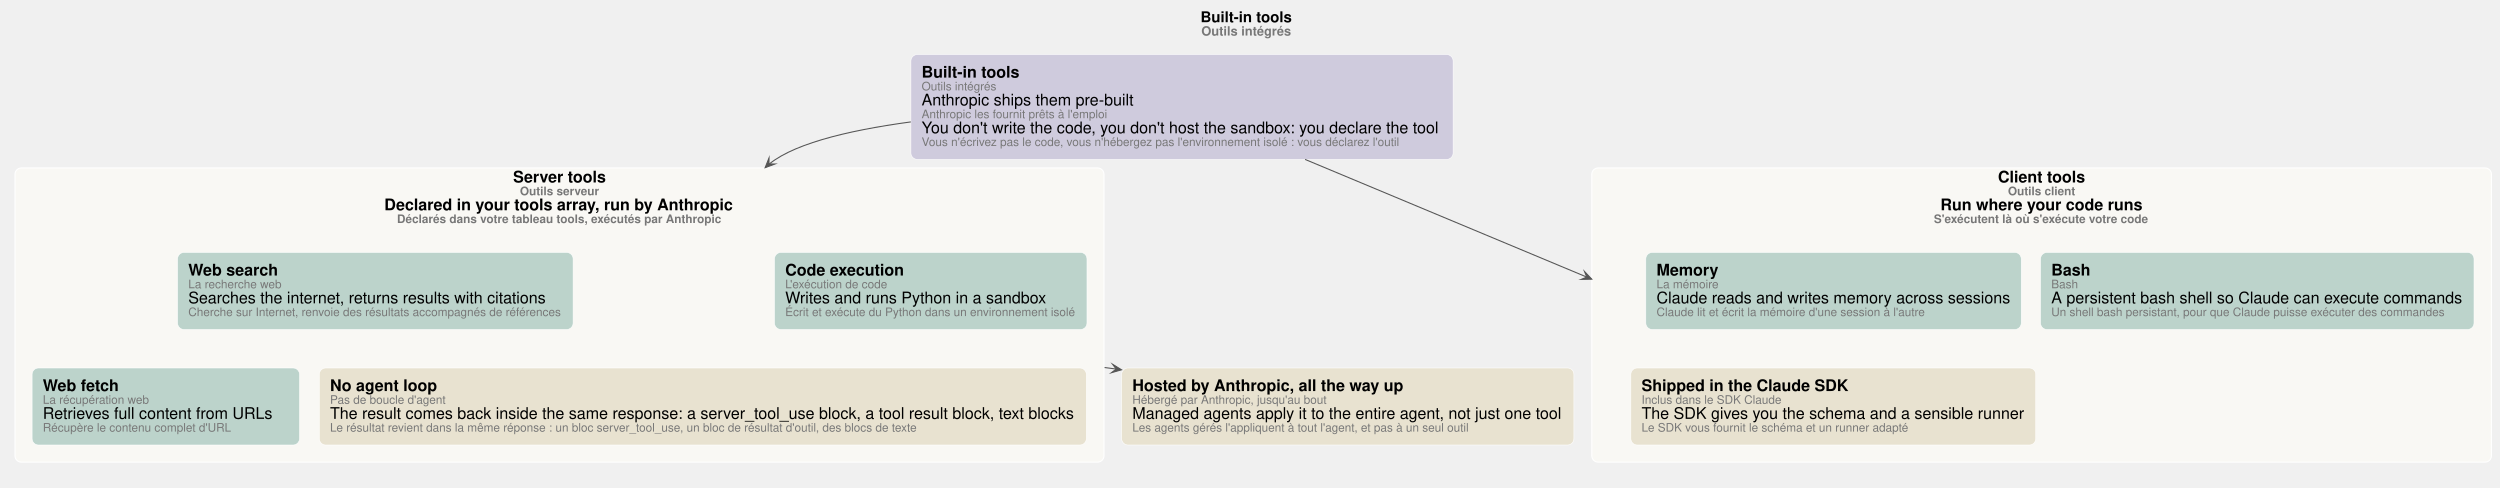
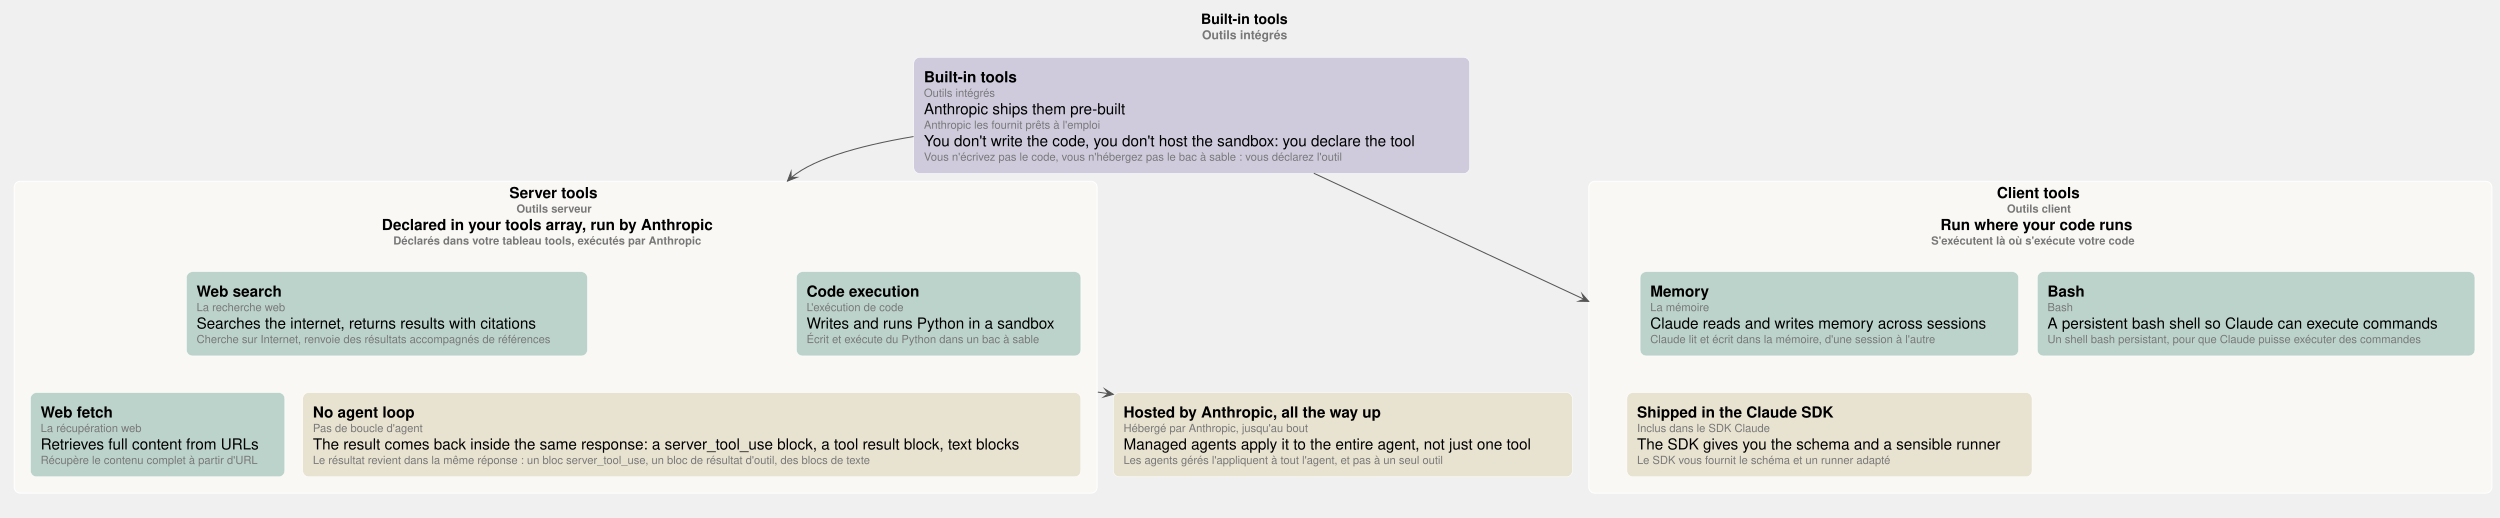
- <svg xmlns="http://www.w3.org/2000/svg" version="1.1" data-diagram-type="DESCRIPTION" style="width:2337px;height:456px;background:#FFFFFF;" width="2337px" height="456px" viewBox="0 0 2337 456" zoomAndPan="magnify" preserveAspectRatio="none" contentStyleType="text/css">
+ <svg xmlns="http://www.w3.org/2000/svg" version="1.1" data-diagram-type="DESCRIPTION" style="width:2461px;height:509px;background:#FFFFFF;" width="2461px" height="509px" viewBox="0 0 2461 509" zoomAndPan="magnify" preserveAspectRatio="none" contentStyleType="text/css">
  <defs />
  <g font-family="sans-serif" lengthAdjust="spacing">
    <g class="title" data-source-line="18">
-       <text x="1122.231" y="20.78" fill="#000" font-size="14" textLength="85.538" font-weight="700" font-family="Helvetica">Built-in tools</text>
-       <text x="1122.991" y="33.24" fill="#777" font-size="12" textLength="84.018" font-weight="700" font-family="Helvetica">Outils intégrés</text>
+       <text x="1182.197" y="23.563" fill="#000" font-size="14" textLength="89.605" font-weight="700" font-family="Helvetica">Built-in tools</text>
+       <text x="1183.254" y="38.564" fill="#777" font-size="12" textLength="87.492" font-weight="700" font-family="Helvetica">Outils intégrés</text>
    </g>
    <g class="cluster" data-qualified-name="CLIENT" id="ent0002" data-source-line="23">
-       <rect x="1488" y="157" width="841" height="275" fill="#F9F8F4" style="stroke:#FFF;stroke-width:1;" rx="6" ry="6" />
-       <text x="1867.667" y="170.55" fill="#000" font-size="15" textLength="81.665" font-weight="700" font-family="Helvetica">Client tools</text>
-       <text x="1877.023" y="182.47" fill="#777" font-size="11" textLength="62.955" font-weight="700" font-family="Helvetica">Outils client</text>
-       <text x="1813.9" y="196.55" fill="#000" font-size="15" textLength="189.199" font-weight="700" font-family="Helvetica">Run where your code runs</text>
-       <text x="1807.762" y="208.47" fill="#777" font-size="11" textLength="201.475" font-weight="700" font-family="Helvetica">S'exécutent là où s'exécute votre code</text>
+       <rect x="1564" y="178.459" width="889" height="307" fill="#F9F8F4" style="stroke:#FFF;stroke-width:1;" rx="6" ry="6" />
+       <text x="1965.723" y="194.99" fill="#000" font-size="15" textLength="85.554" font-weight="700" font-family="Helvetica">Client tools</text>
+       <text x="1975.64" y="209.265" fill="#777" font-size="11" textLength="65.721" font-weight="700" font-family="Helvetica">Outils client</text>
+       <text x="1910.176" y="226.449" fill="#000" font-size="15" textLength="196.648" font-weight="700" font-family="Helvetica">Run where your code runs</text>
+       <text x="1901.051" y="240.724" fill="#777" font-size="11" textLength="214.897" font-weight="700" font-family="Helvetica">S'exécutent là où s'exécute votre code</text>
    </g>
    <g class="cluster" data-qualified-name="SERVER" id="ent0006" data-source-line="29">
-       <rect x="14" y="157" width="1018" height="275" fill="#F9F8F4" style="stroke:#FFF;stroke-width:1;" rx="6" ry="6" />
-       <text x="479.648" y="170.55" fill="#000" font-size="15" textLength="86.704" font-weight="700" font-family="Helvetica">Server tools</text>
-       <text x="486.012" y="182.47" fill="#777" font-size="11" textLength="73.976" font-weight="700" font-family="Helvetica">Outils serveur</text>
-       <text x="359.216" y="196.55" fill="#000" font-size="15" textLength="327.568" font-weight="700" font-family="Helvetica">Declared in your tools array, run by Anthropic</text>
-       <text x="371.089" y="208.47" fill="#777" font-size="11" textLength="303.821" font-weight="700" font-family="Helvetica">Déclarés dans votre tableau tools, exécutés par Anthropic</text>
+       <rect x="14" y="178.459" width="1066" height="307" fill="#F9F8F4" style="stroke:#FFF;stroke-width:1;" rx="6" ry="6" />
+       <text x="501.421" y="194.99" fill="#000" font-size="15" textLength="91.157" font-weight="700" font-family="Helvetica">Server tools</text>
+       <text x="508.411" y="209.265" fill="#777" font-size="11" textLength="77.177" font-weight="700" font-family="Helvetica">Outils serveur</text>
+       <text x="375.818" y="226.449" fill="#000" font-size="15" textLength="342.363" font-weight="700" font-family="Helvetica">Declared in your tools array, run by Anthropic</text>
+       <text x="387.137" y="240.724" fill="#777" font-size="11" textLength="319.725" font-weight="700" font-family="Helvetica">Déclarés dans votre tableau tools, exécutés par Anthropic</text>
    </g>
    <g class="entity" data-qualified-name="BUILTIN" id="ent0001" data-source-line="20">
-       <rect x="851.5" y="51" width="506.885" height="98" fill="#CFCBDD" style="stroke:#FFF;stroke-width:0.5;" rx="6" ry="6" />
-       <text x="861.5" y="72.55" fill="#000" font-size="15" textLength="91.648" font-weight="700" font-family="Helvetica">Built-in tools</text>
-       <text x="861.5" y="84.47" fill="#777" font-size="11" textLength="70.308" font-family="Helvetica">Outils intégrés</text>
-       <text x="861.5" y="98.55" fill="#000" font-size="15" textLength="198.428" font-family="Helvetica">Anthropic ships them pre-built</text>
-       <text x="861.5" y="110.47" fill="#777" font-size="11" textLength="173.905" font-family="Helvetica">Anthropic les fournit prêts à l'emploi</text>
-       <text x="861.5" y="124.55" fill="#000" font-size="15" textLength="486.885" font-family="Helvetica">You don't write the code, you don't host the sandbox: you declare the tool</text>
-       <text x="861.5" y="136.47" fill="#777" font-size="11" textLength="448.653" font-family="Helvetica">Vous n'écrivez pas le code, vous n'hébergez pas l'environnement isolé : vous déclarez l'outil</text>
+       <rect x="899.5" y="56.459" width="547.19" height="114.377" fill="#CFCBDD" style="stroke:#FFF;stroke-width:0.5;" rx="6" ry="6" />
+       <text x="909.5" y="80.99" fill="#000" font-size="15" textLength="96.006" font-weight="700" font-family="Helvetica">Built-in tools</text>
+       <text x="909.5" y="95.265" fill="#777" font-size="11" textLength="75.389" font-family="Helvetica">Outils intégrés</text>
+       <text x="909.5" y="112.449" fill="#000" font-size="15" textLength="216.057" font-family="Helvetica">Anthropic ships them pre-built</text>
+       <text x="909.5" y="126.724" fill="#777" font-size="11" textLength="189.675" font-family="Helvetica">Anthropic les fournit prêts à l'emploi</text>
+       <text x="909.5" y="143.908" fill="#000" font-size="15" textLength="527.19" font-family="Helvetica">You don't write the code, you don't host the sandbox: you declare the tool</text>
+       <text x="909.5" y="158.183" fill="#777" font-size="11" textLength="446.494" font-family="Helvetica">Vous n'écrivez pas le code, vous n'hébergez pas le bac à sable : vous déclarez l'outil</text>
    </g>
    <g class="entity" data-qualified-name="MANAGED" id="ent0011" data-source-line="36">
-       <rect x="1048.5" y="344" width="422.781" height="72" fill="#E8E2D0" style="stroke:#FFF;stroke-width:0.5;" rx="6" ry="6" />
-       <text x="1058.5" y="365.55" fill="#000" font-size="15" textLength="254.194" font-weight="700" font-family="Helvetica">Hosted by Anthropic, all the way up</text>
-       <text x="1058.5" y="377.47" fill="#777" font-size="11" textLength="181.887" font-family="Helvetica">Hébergé par Anthropic, jusqu'au bout</text>
-       <text x="1058.5" y="391.55" fill="#000" font-size="15" textLength="402.781" font-family="Helvetica">Managed agents apply it to the entire agent, not just one tool</text>
-       <text x="1058.5" y="403.47" fill="#777" font-size="11" textLength="315.477" font-family="Helvetica">Les agents gérés l'appliquent à tout l'agent, et pas à un seul outil</text>
+       <rect x="1096" y="386.459" width="451.88" height="82.918" fill="#E8E2D0" style="stroke:#FFF;stroke-width:0.5;" rx="6" ry="6" />
+       <text x="1106" y="410.99" fill="#000" font-size="15" textLength="267.144" font-weight="700" font-family="Helvetica">Hosted by Anthropic, all the way up</text>
+       <text x="1106" y="425.265" fill="#777" font-size="11" textLength="195.873" font-family="Helvetica">Hébergé par Anthropic, jusqu'au bout</text>
+       <text x="1106" y="442.449" fill="#000" font-size="15" textLength="431.88" font-family="Helvetica">Managed agents apply it to the entire agent, not just one tool</text>
+       <text x="1106" y="456.724" fill="#777" font-size="11" textLength="339.201" font-family="Helvetica">Les agents gérés l'appliquent à tout l'agent, et pas à un seul outil</text>
    </g>
    <g class="entity" data-qualified-name="CLIENT.MEMORY" id="ent0003" data-source-line="24">
-       <rect x="1538.5" y="236" width="350.967" height="72" fill="#BCD3CB" style="stroke:#FFF;stroke-width:0.5;" rx="6" ry="6" />
-       <text x="1548.5" y="257.55" fill="#000" font-size="15" textLength="57.517" font-weight="700" font-family="Helvetica">Memory</text>
-       <text x="1548.5" y="269.47" fill="#777" font-size="11" textLength="58.078" font-family="Helvetica">La mémoire</text>
-       <text x="1548.5" y="283.55" fill="#000" font-size="15" textLength="330.967" font-family="Helvetica">Claude reads and writes memory across sessions</text>
-       <text x="1548.5" y="295.47" fill="#777" font-size="11" textLength="251.211" font-family="Helvetica">Claude lit et écrit la mémoire d'une session à l'autre</text>
+       <rect x="1614.5" y="267.459" width="372.603" height="82.918" fill="#BCD3CB" style="stroke:#FFF;stroke-width:0.5;" rx="6" ry="6" />
+       <text x="1624.5" y="291.99" fill="#000" font-size="15" textLength="61.318" font-weight="700" font-family="Helvetica">Memory</text>
+       <text x="1624.5" y="306.265" fill="#777" font-size="11" textLength="60.989" font-family="Helvetica">La mémoire</text>
+       <text x="1624.5" y="323.449" fill="#000" font-size="15" textLength="352.603" font-family="Helvetica">Claude reads and writes memory across sessions</text>
+       <text x="1624.5" y="337.724" fill="#777" font-size="11" textLength="301.705" font-family="Helvetica">Claude lit et écrit dans la mémoire, d'une session à l'autre</text>
    </g>
    <g class="entity" data-qualified-name="CLIENT.BASH" id="ent0004" data-source-line="25">
-       <rect x="1907.5" y="236" width="405.21" height="72" fill="#BCD3CB" style="stroke:#FFF;stroke-width:0.5;" rx="6" ry="6" />
-       <text x="1917.5" y="257.55" fill="#000" font-size="15" textLength="36.68" font-weight="700" font-family="Helvetica">Bash</text>
-       <text x="1917.5" y="269.47" fill="#777" font-size="11" textLength="25.072" font-family="Helvetica">Bash</text>
-       <text x="1917.5" y="283.55" fill="#000" font-size="15" textLength="385.21" font-family="Helvetica">A persistent bash shell so Claude can execute commands</text>
-       <text x="1917.5" y="295.47" fill="#777" font-size="11" textLength="368.709" font-family="Helvetica">Un shell bash persistant, pour que Claude puisse exécuter des commandes</text>
+       <rect x="2005.5" y="267.459" width="430.83" height="82.918" fill="#BCD3CB" style="stroke:#FFF;stroke-width:0.5;" rx="6" ry="6" />
+       <text x="2015.5" y="291.99" fill="#000" font-size="15" textLength="36.899" font-weight="700" font-family="Helvetica">Bash</text>
+       <text x="2015.5" y="306.265" fill="#777" font-size="11" textLength="25.685" font-family="Helvetica">Bash</text>
+       <text x="2015.5" y="323.449" fill="#000" font-size="15" textLength="410.83" font-family="Helvetica">A persistent bash shell so Claude can execute commands</text>
+       <text x="2015.5" y="337.724" fill="#777" font-size="11" textLength="393.196" font-family="Helvetica">Un shell bash persistant, pour que Claude puisse exécuter des commandes</text>
    </g>
    <g class="entity" data-qualified-name="CLIENT.SDK" id="ent0005" data-source-line="26">
-       <rect x="1524.5" y="344" width="378.535" height="72" fill="#E8E2D0" style="stroke:#FFF;stroke-width:0.5;" rx="6" ry="6" />
-       <text x="1534.5" y="365.55" fill="#000" font-size="15" textLength="193.345" font-weight="700" font-family="Helvetica">Shipped in the Claude SDK</text>
-       <text x="1534.5" y="377.47" fill="#777" font-size="11" textLength="130.851" font-family="Helvetica">Inclus dans le SDK Claude</text>
-       <text x="1534.5" y="391.55" fill="#000" font-size="15" textLength="358.535" font-family="Helvetica">The SDK gives you the schema and a sensible runner</text>
-       <text x="1534.5" y="403.47" fill="#777" font-size="11" textLength="250.094" font-family="Helvetica">Le SDK vous fournit le schéma et un runner adapté</text>
+       <rect x="1601.5" y="386.459" width="398.86" height="82.918" fill="#E8E2D0" style="stroke:#FFF;stroke-width:0.5;" rx="6" ry="6" />
+       <text x="1611.5" y="410.99" fill="#000" font-size="15" textLength="200.999" font-weight="700" font-family="Helvetica">Shipped in the Claude SDK</text>
+       <text x="1611.5" y="425.265" fill="#777" font-size="11" textLength="137.393" font-family="Helvetica">Inclus dans le SDK Claude</text>
+       <text x="1611.5" y="442.449" fill="#000" font-size="15" textLength="378.86" font-family="Helvetica">The SDK gives you the schema and a sensible runner</text>
+       <text x="1611.5" y="456.724" fill="#777" font-size="11" textLength="265.337" font-family="Helvetica">Le SDK vous fournit le schéma et un runner adapté</text>
    </g>
    <g class="entity" data-qualified-name="SERVER.SEARCH" id="ent0007" data-source-line="30">
-       <rect x="166" y="236" width="369.744" height="72" fill="#BCD3CB" style="stroke:#FFF;stroke-width:0.5;" rx="6" ry="6" />
-       <text x="176" y="257.55" fill="#000" font-size="15" textLength="84.199" font-weight="700" font-family="Helvetica">Web search</text>
-       <text x="176" y="269.47" fill="#777" font-size="11" textLength="87.441" font-family="Helvetica">La recherche web</text>
-       <text x="176" y="283.55" fill="#000" font-size="15" textLength="335.991" font-family="Helvetica">Searches the internet, returns results with citations</text>
-       <text x="176" y="295.47" fill="#777" font-size="11" textLength="349.744" font-family="Helvetica">Cherche sur Internet, renvoie des résultats accompagnés de références</text>
+       <rect x="183.5" y="267.459" width="394.816" height="82.918" fill="#BCD3CB" style="stroke:#FFF;stroke-width:0.5;" rx="6" ry="6" />
+       <text x="193.5" y="291.99" fill="#000" font-size="15" textLength="89.319" font-weight="700" font-family="Helvetica">Web search</text>
+       <text x="193.5" y="306.265" fill="#777" font-size="11" textLength="93.833" font-family="Helvetica">La recherche web</text>
+       <text x="193.5" y="323.449" fill="#000" font-size="15" textLength="361.267" font-family="Helvetica">Searches the internet, returns results with citations</text>
+       <text x="193.5" y="337.724" fill="#777" font-size="11" textLength="374.816" font-family="Helvetica">Cherche sur Internet, renvoie des résultats accompagnés de références</text>
    </g>
    <g class="entity" data-qualified-name="SERVER.CODE" id="ent0008" data-source-line="31">
-       <rect x="724" y="236" width="292.11" height="72" fill="#BCD3CB" style="stroke:#FFF;stroke-width:0.5;" rx="6" ry="6" />
-       <text x="734" y="257.55" fill="#000" font-size="15" textLength="111.687" font-weight="700" font-family="Helvetica">Code execution</text>
-       <text x="734" y="269.47" fill="#777" font-size="11" textLength="97.507" font-family="Helvetica">L'exécution de code</text>
-       <text x="734" y="283.55" fill="#000" font-size="15" textLength="245.134" font-family="Helvetica">Writes and runs Python in a sandbox</text>
-       <text x="734" y="295.47" fill="#777" font-size="11" textLength="272.11" font-family="Helvetica">Écrit et exécute du Python dans un environnement isolé</text>
+       <rect x="784" y="267.459" width="280.024" height="82.918" fill="#BCD3CB" style="stroke:#FFF;stroke-width:0.5;" rx="6" ry="6" />
+       <text x="794" y="291.99" fill="#000" font-size="15" textLength="117.708" font-weight="700" font-family="Helvetica">Code execution</text>
+       <text x="794" y="306.265" fill="#777" font-size="11" textLength="105.859" font-family="Helvetica">L'exécution de code</text>
+       <text x="794" y="323.449" fill="#000" font-size="15" textLength="260.024" font-family="Helvetica">Writes and runs Python in a sandbox</text>
+       <text x="794" y="337.724" fill="#777" font-size="11" textLength="244.186" font-family="Helvetica">Écrit et exécute du Python dans un bac à sable</text>
    </g>
    <g class="entity" data-qualified-name="SERVER.FETCH" id="ent0009" data-source-line="32">
-       <rect x="30" y="344" width="250" height="72" fill="#BCD3CB" style="stroke:#FFF;stroke-width:0.5;" rx="6" ry="6" />
-       <text x="40" y="365.55" fill="#000" font-size="15" textLength="71.667" font-weight="700" font-family="Helvetica">Web fetch</text>
-       <text x="40" y="377.47" fill="#777" font-size="11" textLength="99.677" font-family="Helvetica">La récupération web</text>
-       <text x="40" y="391.55" fill="#000" font-size="15" textLength="215.911" font-family="Helvetica">Retrieves full content from URLs</text>
-       <text x="40" y="403.47" fill="#777" font-size="11" textLength="176.365" font-family="Helvetica">Récupère le contenu complet d'URL</text>
+       <rect x="30" y="386.459" width="250.376" height="82.918" fill="#BCD3CB" style="stroke:#FFF;stroke-width:0.5;" rx="6" ry="6" />
+       <text x="40" y="410.99" fill="#000" font-size="15" textLength="77.322" font-weight="700" font-family="Helvetica">Web fetch</text>
+       <text x="40" y="425.265" fill="#777" font-size="11" textLength="106.901" font-family="Helvetica">La récupération web</text>
+       <text x="40" y="442.449" fill="#000" font-size="15" textLength="230.376" font-family="Helvetica">Retrieves full content from URLs</text>
+       <text x="40" y="456.724" fill="#777" font-size="11" textLength="227.826" font-family="Helvetica">Récupère le contenu complet à partir d'URL</text>
    </g>
    <g class="entity" data-qualified-name="SERVER.RESPONSE" id="ent0010" data-source-line="33">
-       <rect x="298.5" y="344" width="717.009" height="72" fill="#E8E2D0" style="stroke:#FFF;stroke-width:0.5;" rx="6" ry="6" />
-       <text x="308.5" y="365.55" fill="#000" font-size="15" textLength="99.99" font-weight="700" font-family="Helvetica">No agent loop</text>
-       <text x="308.5" y="377.47" fill="#777" font-size="11" textLength="108.518" font-family="Helvetica">Pas de boucle d'agent</text>
-       <text x="308.5" y="391.55" fill="#000" font-size="15" textLength="697.009" font-family="Helvetica">The result comes back inside the same response: a server_tool_use block, a tool result block, text blocks</text>
-       <text x="308.5" y="403.47" fill="#777" font-size="11" textLength="550.585" font-family="Helvetica">Le résultat revient dans la même réponse : un bloc server_tool_use, un bloc de résultat d'outil, des blocs de texte</text>
+       <rect x="298" y="386.459" width="765.95" height="82.918" fill="#E8E2D0" style="stroke:#FFF;stroke-width:0.5;" rx="6" ry="6" />
+       <text x="308" y="410.99" fill="#000" font-size="15" textLength="105.33" font-weight="700" font-family="Helvetica">No agent loop</text>
+       <text x="308" y="425.265" fill="#777" font-size="11" textLength="116.467" font-family="Helvetica">Pas de boucle d'agent</text>
+       <text x="308" y="442.449" fill="#000" font-size="15" textLength="745.95" font-family="Helvetica">The result comes back inside the same response: a server_tool_use block, a tool result block, text blocks</text>
+       <text x="308" y="456.724" fill="#777" font-size="11" textLength="589.617" font-family="Helvetica">Le résultat revient dans la même réponse : un bloc server_tool_use, un bloc de résultat d'outil, des blocs de texte</text>
    </g>
    <g class="link" data-entity-1="ent0001" data-entity-2="ent0006" id="lnk12" data-link-type="dependency">
-       <polygon points="715.255,156.748,724.482,153.305,718.825,153.248,718.882,147.592,715.255,156.748" fill="#555" style="stroke:#555;stroke-width:1;stroke-linejoin:miter;stroke-miterlimit:10;" />
-       <path d="M851.446,113.962 C820.946,118.075 792.238,123.461 768.453,130.505 C756.56,134.027 745.899,137.964 736.859,142.364 C732.34,144.564 728.226,146.879 724.566,149.317 C722.736,150.535 721.02,151.784 719.424,153.065 C718.626,153.705 717.857,154.353 717.12,155.009 C716.751,155.337 716.39,155.666 716.037,155.998 C715.86,156.164 715.685,156.331 715.512,156.498 C715.426,156.581 718.911,153.165 718.825,153.248" style="stroke:#555;stroke-width:1;" fill="none" />
+       <polygon points="775.236,178.218,784.401,174.611,778.744,174.655,778.7,168.998,775.236,178.218" fill="#555" style="stroke:#555;stroke-width:1;stroke-linejoin:miter;stroke-miterlimit:10;" />
+       <path d="M899.311,134.4 C871.236,139.136 845.164,144.998 823.609,152.252 C812.831,155.879 803.181,159.855 794.975,164.211 C790.872,166.389 787.13,168.663 783.788,171.036 C782.117,172.223 780.545,173.435 779.079,174.671 C778.346,175.29 777.639,175.915 776.959,176.546 C776.619,176.862 776.286,177.179 775.959,177.498 C775.796,177.657 775.634,177.817 775.474,177.977 C775.395,178.057 778.823,174.575 778.744,174.655" style="stroke:#555;stroke-width:1;" fill="none" />
    </g>
    <g class="link" data-entity-1="ent0001" data-entity-2="ent0002" id="lnk13" data-link-type="dependency">
-       <polygon points="1487.957,260.957,1481.194,253.798,1483.343,259.03,1478.11,261.179,1487.957,260.957" fill="#555" style="stroke:#555;stroke-width:1;stroke-linejoin:miter;stroke-miterlimit:10;" />
-       <path d="M1219.998,149.034 C1272.418,170.929 1334.568,196.888 1388.029,219.218 C1414.759,230.383 1439.317,240.641 1459.4,249.029 C1469.441,253.224 1478.364,256.951 1485.88,260.09 C1486.35,260.286 1486.814,260.48 1487.273,260.672 C1487.502,260.767 1483.116,258.936 1483.343,259.03" style="stroke:#555;stroke-width:1;" fill="none" />
+       <polygon points="1563.866,296.706,1557.399,289.278,1559.334,294.593,1554.019,296.528,1563.866,296.706" fill="#555" style="stroke:#555;stroke-width:1;stroke-linejoin:miter;stroke-miterlimit:10;" />
+       <path d="M1293.314,170.557 C1346.689,195.444 1409.472,224.718 1463.342,249.835 C1490.277,262.394 1514.984,273.914 1535.172,283.327 C1545.267,288.034 1554.231,292.214 1561.78,295.734 C1562.252,295.954 1562.719,296.171 1563.179,296.386 C1563.41,296.493 1559.107,294.487 1559.334,294.593" style="stroke:#555;stroke-width:1;" fill="none" />
    </g>
    <g class="link" data-entity-1="ent0006" data-entity-2="ent0011" id="lnk14" data-link-type="dependency">
-       <polygon points="1048.401,345.688,1040.032,340.495,1043.448,345.004,1038.939,348.42,1048.401,345.688" fill="#555" style="stroke:#555;stroke-width:1;stroke-linejoin:miter;stroke-miterlimit:10;" />
-       <path d="M1032.578,343.57 C1033.747,343.708 1034.888,343.851 1036,344 C1040.096,344.549 1039.28,344.429 1043.448,345.004" style="stroke:#555;stroke-width:1;" fill="none" />
+       <polygon points="1095.922,388.192,1087.602,382.922,1090.976,387.463,1086.435,390.837,1095.922,388.192" fill="#555" style="stroke:#555;stroke-width:1;stroke-linejoin:miter;stroke-miterlimit:10;" />
+       <path d="M1080.708,386.018 C1081.833,386.159 1082.931,386.306 1084,386.459 C1087.942,387.024 1086.972,386.872 1090.976,387.463" style="stroke:#555;stroke-width:1;" fill="none" />
    </g>
  </g>
</svg>
